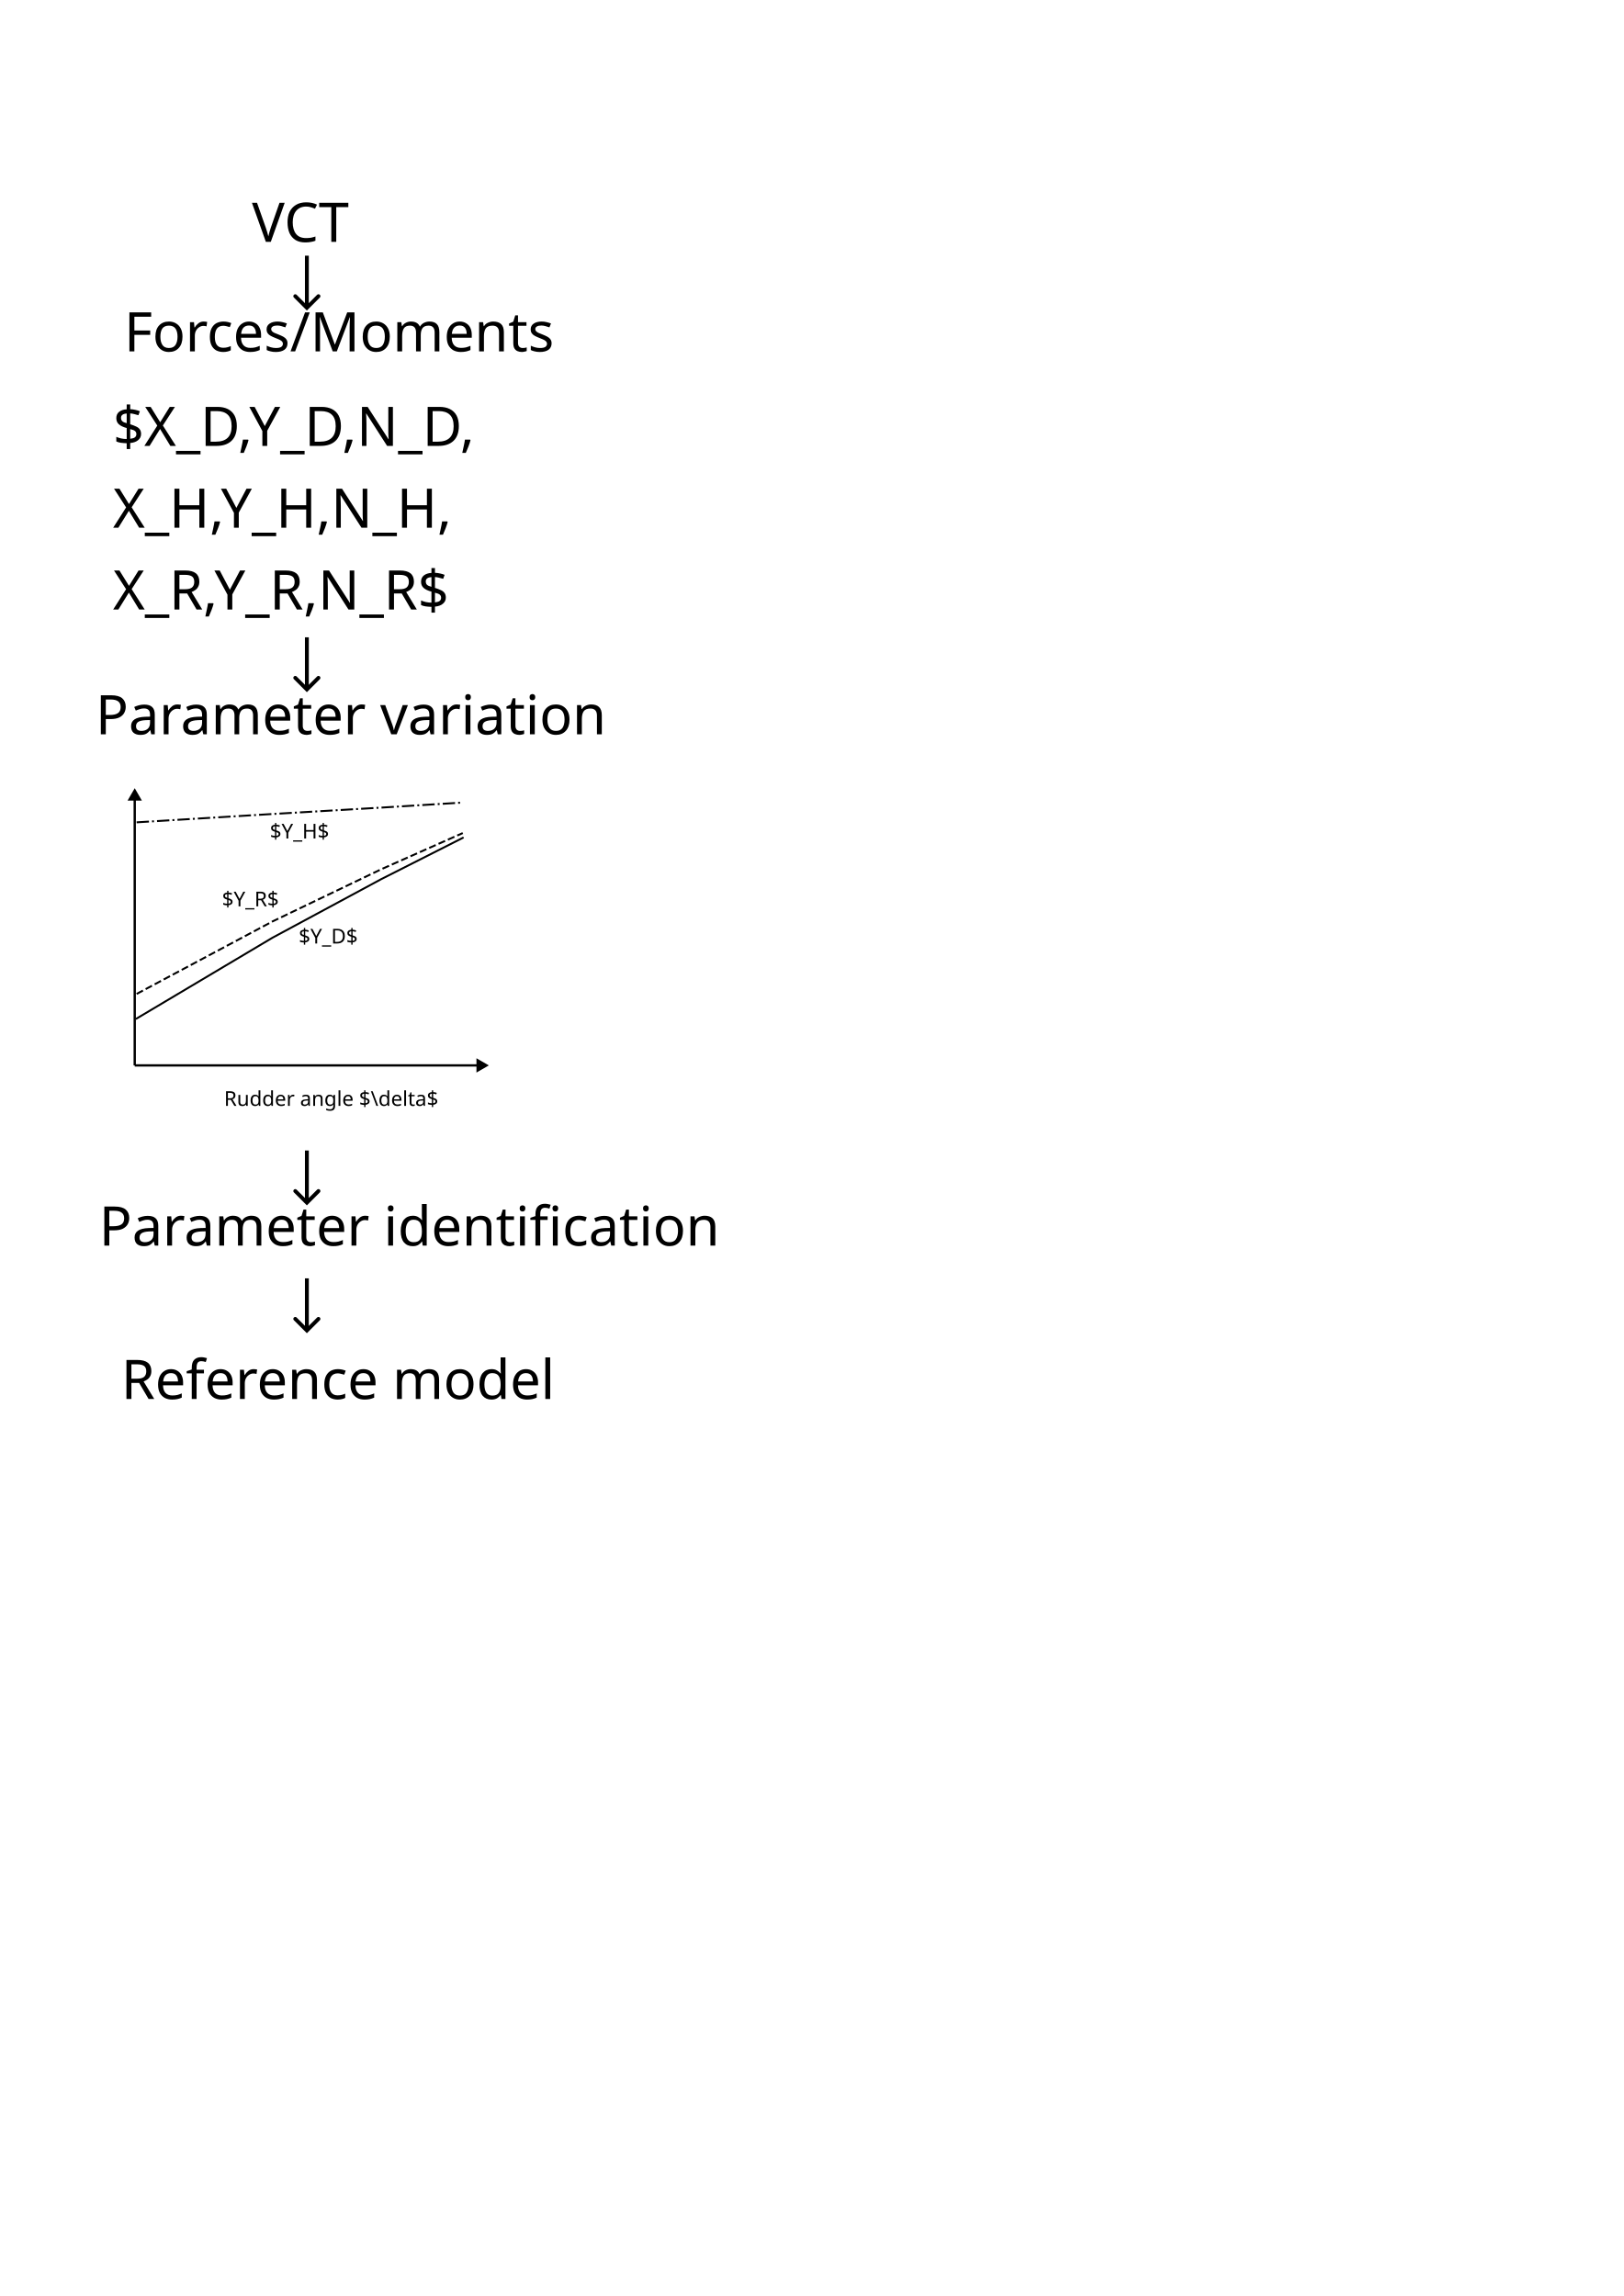
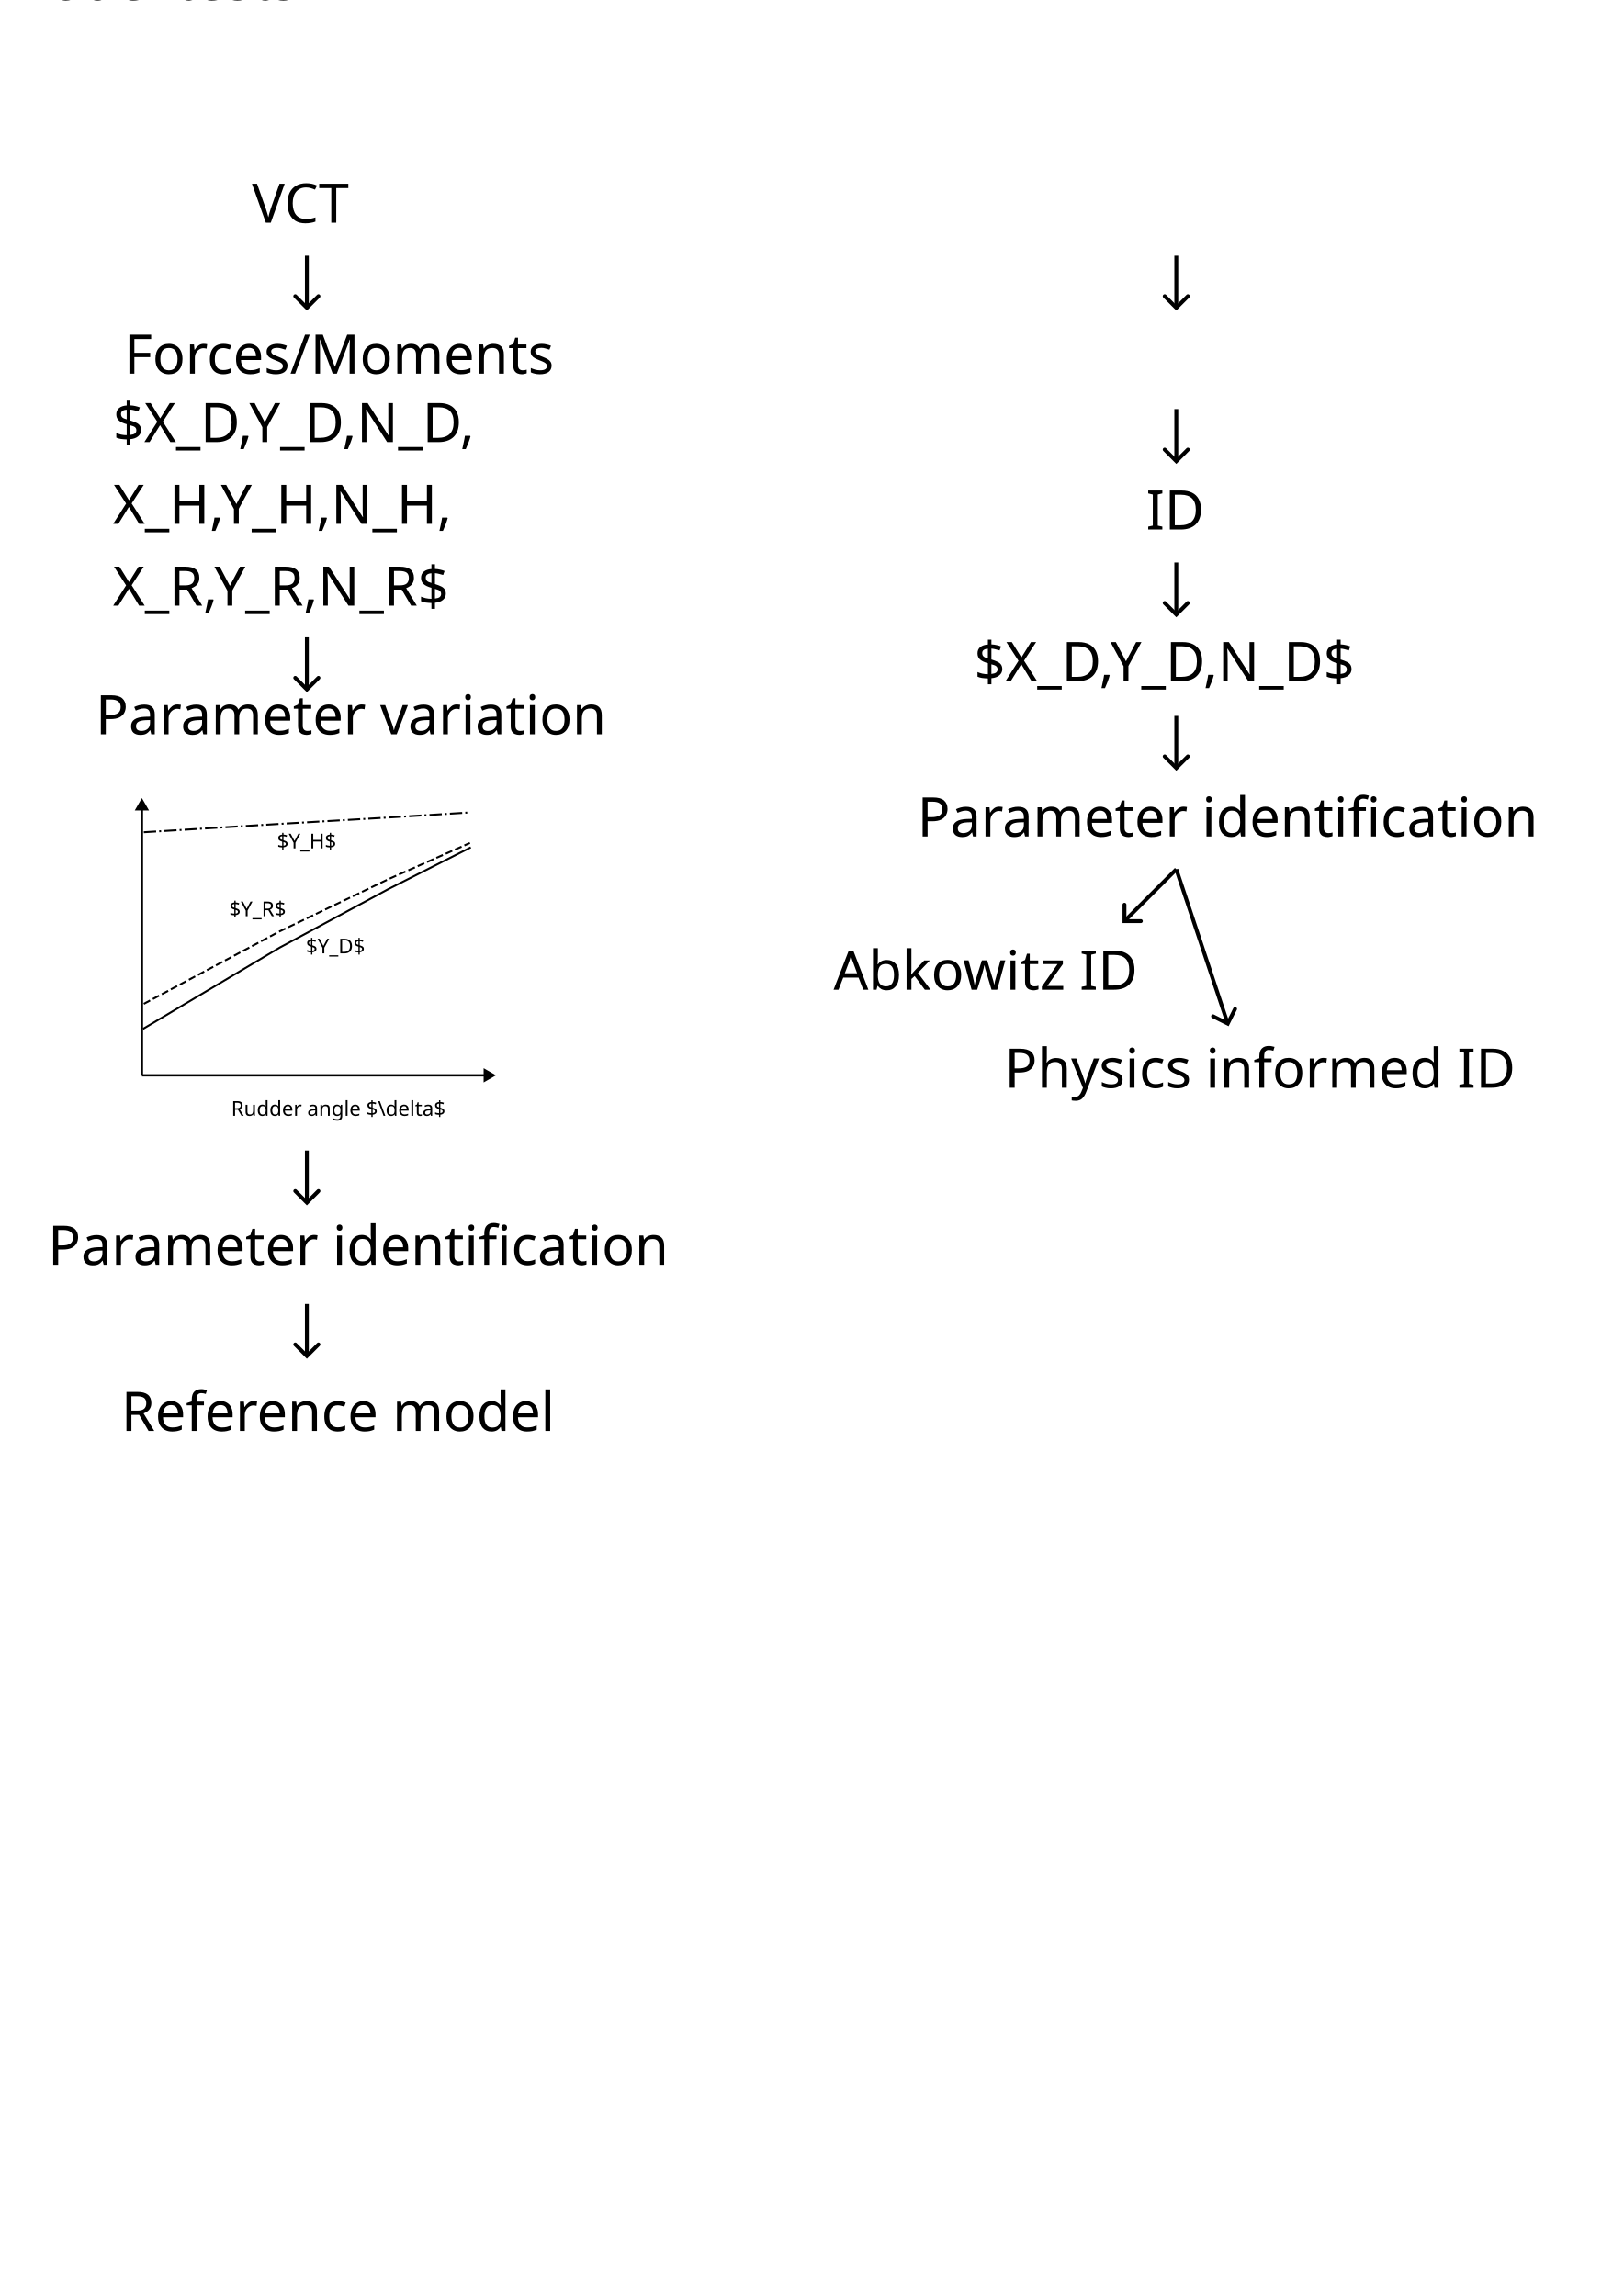
<svg xmlns="http://www.w3.org/2000/svg" width="210mm" height="297mm" viewBox="0 0 210 297" version="1.1" id="svg5">
  <defs id="defs2">
    <marker style="overflow:visible" id="TriangleStart" refX="0" refY="0" orient="auto-start-reverse" markerWidth="5.324" markerHeight="6.155" viewBox="0 0 5.324 6.155" preserveAspectRatio="xMidYMid">
      <path transform="scale(0.5)" style="fill:context-stroke;fill-rule:evenodd;stroke:context-stroke;stroke-width:1pt" d="M 5.77,0 -2.88,5 V -5 Z" id="path135" />
    </marker>
    <marker style="overflow:visible" id="Arrow3" refX="0" refY="0" orient="auto-start-reverse" markerWidth="4.207" markerHeight="7" viewBox="0 0 4.207 7" preserveAspectRatio="xMidYMid">
      <path style="fill:none;stroke:context-stroke;stroke-width:1;stroke-linecap:round" d="M 3,-3 0,0 3,3" id="arrow3" transform="rotate(180,0.125,0)" />
    </marker>
    <clipPath id="p70bd8f000d">
      <rect x="135" y="86.4" width="837" height="554.4" id="rect9099" />
    </clipPath>
    <clipPath id="clipPath9118">
      <rect x="135" y="86.4" width="837" height="554.4" id="rect9116" />
    </clipPath>
    <clipPath id="clipPath9122">
      <rect x="135" y="86.4" width="837" height="554.4" id="rect9120" />
    </clipPath>
    <path id="m40dba5786b" d="M 0,0 V 3.5" style="stroke:#000000;stroke-width:0.8" />
    <path id="md3afb6977a" d="M 0,0 H -3.5" style="stroke:#000000;stroke-width:0.8" />
    <marker style="overflow:visible" id="TriangleStart-5" refX="0" refY="0" orient="auto-start-reverse" markerWidth="5.324" markerHeight="6.155" viewBox="0 0 5.324 6.155" preserveAspectRatio="xMidYMid">
      <path transform="scale(0.5)" style="fill:context-stroke;fill-rule:evenodd;stroke:context-stroke;stroke-width:1pt" d="M 5.77,0 -2.88,5 V -5 Z" id="path135-6" />
    </marker>
    <marker style="overflow:visible" id="Arrow3-3" refX="0" refY="0" orient="auto-start-reverse" markerWidth="4.207" markerHeight="7" viewBox="0 0 4.207 7" preserveAspectRatio="xMidYMid">
      <path style="fill:none;stroke:context-stroke;stroke-width:1;stroke-linecap:round" d="M 3,-3 0,0 3,3" id="arrow3-9" transform="rotate(180,0.125,0)" />
    </marker>
    <marker style="overflow:visible" id="Arrow3-3-1" refX="0" refY="0" orient="auto-start-reverse" markerWidth="4.207" markerHeight="7" viewBox="0 0 4.207 7" preserveAspectRatio="xMidYMid">
      <path style="fill:none;stroke:context-stroke;stroke-width:1;stroke-linecap:round" d="M 3,-3 0,0 3,3" id="arrow3-9-7" transform="rotate(180,0.125,0)" />
    </marker>
    <marker style="overflow:visible" id="Arrow3-3-1-0" refX="0" refY="0" orient="auto-start-reverse" markerWidth="4.207" markerHeight="7" viewBox="0 0 4.207 7" preserveAspectRatio="xMidYMid">
      <path style="fill:none;stroke:context-stroke;stroke-width:1;stroke-linecap:round" d="M 3,-3 0,0 3,3" id="arrow3-9-7-1" transform="rotate(180,0.125,0)" />
    </marker>
+     <marker style="overflow:visible" id="Arrow3-7" refX="0" refY="0" orient="auto-start-reverse" markerWidth="4.207" markerHeight="7" viewBox="0 0 4.207 7" preserveAspectRatio="xMidYMid">
+       <path style="fill:none;stroke:context-stroke;stroke-width:1;stroke-linecap:round" d="M 3,-3 0,0 3,3" id="arrow3-98" transform="rotate(180,0.125,0)" />
+     </marker>
+     <marker style="overflow:visible" id="Arrow3-7-7" refX="0" refY="0" orient="auto-start-reverse" markerWidth="4.207" markerHeight="7" viewBox="0 0 4.207 7" preserveAspectRatio="xMidYMid">
+       <path style="fill:none;stroke:context-stroke;stroke-width:1;stroke-linecap:round" d="M 3,-3 0,0 3,3" id="arrow3-98-2" transform="rotate(180,0.125,0)" />
+     </marker>
+     <marker style="overflow:visible" id="Arrow3-7-7-7" refX="0" refY="0" orient="auto-start-reverse" markerWidth="4.207" markerHeight="7" viewBox="0 0 4.207 7" preserveAspectRatio="xMidYMid">
+       <path style="fill:none;stroke:context-stroke;stroke-width:1;stroke-linecap:round" d="M 3,-3 0,0 3,3" id="arrow3-98-2-7" transform="rotate(180,0.125,0)" />
+     </marker>
+     <marker style="overflow:visible" id="Arrow3-7-77" refX="0" refY="0" orient="auto-start-reverse" markerWidth="4.207" markerHeight="7" viewBox="0 0 4.207 7" preserveAspectRatio="xMidYMid">
+       <path style="fill:none;stroke:context-stroke;stroke-width:1;stroke-linecap:round" d="M 3,-3 0,0 3,3" id="arrow3-98-7" transform="rotate(180,0.125,0)" />
+     </marker>
+     <marker style="overflow:visible" id="Arrow3-7-77-7" refX="0" refY="0" orient="auto-start-reverse" markerWidth="4.207" markerHeight="7" viewBox="0 0 4.207 7" preserveAspectRatio="xMidYMid">
+       <path style="fill:none;stroke:context-stroke;stroke-width:1;stroke-linecap:round" d="M 3,-3 0,0 3,3" id="arrow3-98-7-4" transform="rotate(180,0.125,0)" />
+     </marker>
+     <marker style="overflow:visible" id="Arrow3-7-77-7-2" refX="0" refY="0" orient="auto-start-reverse" markerWidth="4.207" markerHeight="7" viewBox="0 0 4.207 7" preserveAspectRatio="xMidYMid">
+       <path style="fill:none;stroke:context-stroke;stroke-width:1;stroke-linecap:round" d="M 3,-3 0,0 3,3" id="arrow3-98-7-4-5" transform="rotate(180,0.125,0)" />
+     </marker>
  </defs>
  <g id="layer1">
-     <text xml:space="preserve" style="font-size:7.056px;line-height:1.5;font-family:'Baskerville Old Face';-inkscape-font-specification:'Baskerville Old Face, Normal';fill:#000000;fill-opacity:1;stroke:none;stroke-width:0.1;stroke-linejoin:round;paint-order:markers fill stroke" x="32.587" y="31.281" id="text295">
-       <tspan id="tspan293" style="fill:#000000;fill-opacity:1;stroke:none;stroke-width:0.1" x="32.587" y="31.281">VCT</tspan>
-     </text>
-     <text xml:space="preserve" style="font-size:7.056px;line-height:1.5;font-family:'Baskerville Old Face';-inkscape-font-specification:'Baskerville Old Face, Normal';fill:#000000;fill-opacity:1;stroke:none;stroke-width:0.1;stroke-linejoin:round;paint-order:markers fill stroke" x="14.605" y="57.678" id="text295-9">
-       <tspan id="tspan293-1" style="fill:#000000;fill-opacity:1;stroke:none;stroke-width:0.1" x="14.605" y="57.678">$X_D,Y_D,N_D,</tspan>
-       <tspan style="fill:#000000;fill-opacity:1;stroke:none;stroke-width:0.1" x="14.605" y="68.261" id="tspan5457">X_H,Y_H,N_H,</tspan>
-       <tspan style="fill:#000000;fill-opacity:1;stroke:none;stroke-width:0.1" x="14.605" y="78.844" id="tspan5461">X_R,Y_R,N_R$</tspan>
-     </text>
-     <text xml:space="preserve" style="font-size:7.056px;line-height:1.5;font-family:'Baskerville Old Face';-inkscape-font-specification:'Baskerville Old Face, Normal';fill:#000000;fill-opacity:1;stroke:none;stroke-width:0.1;stroke-linejoin:round;paint-order:markers fill stroke" x="16.049" y="45.455" id="text295-6">
-       <tspan id="tspan293-14" style="fill:#000000;fill-opacity:1;stroke:none;stroke-width:0.1" x="16.049" y="45.455">Forces/Moments</tspan>
-     </text>
-     <path style="display:inline;fill:#000000;fill-opacity:1;stroke:#000000;stroke-width:0.5;stroke-linejoin:round;stroke-dasharray:none;stroke-opacity:1;marker-end:url(#Arrow3);paint-order:markers fill stroke" d="M 39.688,33.073 V 39.688" id="path6298" />
-     <g id="figure_1" style="display:inline;stroke-linecap:butt;stroke-linejoin:round" transform="matrix(0.07317055,0,0,0.07317055,10.91385,93.58967)">
-       <path style="fill:#000000;fill-opacity:1;stroke:#000000;stroke-width:4.108;stroke-linejoin:round;stroke-dasharray:none;stroke-opacity:1;marker-end:url(#TriangleStart);paint-order:markers fill stroke" d="M 88.981,604.431 V 128.959" id="path10010" />
-       <path style="fill:#000000;fill-opacity:1;stroke:#000000;stroke-width:4.108;stroke-linejoin:round;stroke-dasharray:none;stroke-opacity:1;marker-end:url(#TriangleStart-5);paint-order:markers fill stroke" d="M 88.981,604.431 H 700.302" id="path10010-5" />
-       <text xml:space="preserve" style="font-style:normal;font-variant:normal;font-weight:normal;font-stretch:normal;font-size:36.226px;line-height:1.5;font-family:'Baskerville Old Face';-inkscape-font-specification:'Baskerville Old Face, Normal';font-variant-ligatures:normal;font-variant-caps:normal;font-variant-numeric:normal;font-variant-east-asian:normal;fill:#000000;fill-opacity:1;stroke:none;stroke-width:1.027;stroke-linejoin:round;paint-order:markers fill stroke" x="246.9" y="675.975" id="text295-7">
-         <tspan id="tspan293-6" style="font-style:normal;font-variant:normal;font-weight:normal;font-stretch:normal;font-size:36.226px;font-family:'Baskerville Old Face';-inkscape-font-specification:'Baskerville Old Face, Normal';font-variant-ligatures:normal;font-variant-caps:normal;font-variant-numeric:normal;font-variant-east-asian:normal;fill:#000000;fill-opacity:1;stroke:none;stroke-width:1.027" x="246.9" y="675.975">Rudder angle $\delta$</tspan>
+     <g id="g12992">
+       <text xml:space="preserve" style="font-size:7.056px;line-height:1.5;font-family:'Baskerville Old Face';-inkscape-font-specification:'Baskerville Old Face, Normal';fill:#000000;fill-opacity:1;stroke:none;stroke-width:0.1;stroke-linejoin:round;paint-order:markers fill stroke" x="32.587" y="28.811" id="text295">
+         <tspan id="tspan293" style="fill:#000000;fill-opacity:1;stroke:none;stroke-width:0.1" x="32.587" y="28.811">VCT</tspan>
      </text>
-       <g id="axes_1" style="display:inline;stroke-linecap:butt;stroke-linejoin:round" transform="matrix(0.7575567,0,0,0.7575567,-38.73983,55.18059)">
-         <g id="line2d_15" style="stroke-linecap:butt;stroke-linejoin:round">
-           <path d="M 173.045,615.6 490.091,426.999 743.727,290.367 933.955,194.079" clip-path="url(#p70bd8f000d)" style="display:inline;fill:none;stroke:#000000;stroke-width:4.5;stroke-linecap:square;stroke-linejoin:round;stroke-dasharray:none" id="path9076" />
+       <text xml:space="preserve" style="font-size:7.056px;line-height:1.5;font-family:'Baskerville Old Face';-inkscape-font-specification:'Baskerville Old Face, Normal';fill:#000000;fill-opacity:1;stroke:none;stroke-width:0.1;stroke-linejoin:round;paint-order:markers fill stroke" x="14.605" y="57.182" id="text295-9">
+         <tspan id="tspan293-1" style="fill:#000000;fill-opacity:1;stroke:none;stroke-width:0.1" x="14.605" y="57.182">$X_D,Y_D,N_D,</tspan>
+         <tspan style="fill:#000000;fill-opacity:1;stroke:none;stroke-width:0.1" x="14.605" y="67.765" id="tspan5457">X_H,Y_H,N_H,</tspan>
+         <tspan style="fill:#000000;fill-opacity:1;stroke:none;stroke-width:0.1" x="14.605" y="78.348" id="tspan5461">X_R,Y_R,N_R$</tspan>
+       </text>
+       <text xml:space="preserve" style="font-size:7.056px;line-height:1.5;font-family:'Baskerville Old Face';-inkscape-font-specification:'Baskerville Old Face, Normal';fill:#000000;fill-opacity:1;stroke:none;stroke-width:0.1;stroke-linejoin:round;paint-order:markers fill stroke" x="16.049" y="48.336" id="text295-6">
+         <tspan id="tspan293-14" style="fill:#000000;fill-opacity:1;stroke:none;stroke-width:0.1" x="16.049" y="48.336">Forces/Moments</tspan>
+       </text>
+       <path style="display:inline;fill:#000000;fill-opacity:1;stroke:#000000;stroke-width:0.5;stroke-linejoin:round;stroke-dasharray:none;stroke-opacity:1;marker-end:url(#Arrow3);paint-order:markers fill stroke" d="M 39.688,33.073 V 39.688" id="path6298" />
+       <g id="figure_1" style="display:inline;stroke-linecap:butt;stroke-linejoin:round" transform="matrix(0.07317055,0,0,0.07317055,11.84114,94.87025)">
+         <path style="fill:#000000;fill-opacity:1;stroke:#000000;stroke-width:4.108;stroke-linejoin:round;stroke-dasharray:none;stroke-opacity:1;marker-end:url(#TriangleStart);paint-order:markers fill stroke" d="M 88.981,604.431 V 128.959" id="path10010" />
+         <path style="fill:#000000;fill-opacity:1;stroke:#000000;stroke-width:4.108;stroke-linejoin:round;stroke-dasharray:none;stroke-opacity:1;marker-end:url(#TriangleStart-5);paint-order:markers fill stroke" d="M 88.981,604.431 H 700.302" id="path10010-5" />
+         <text xml:space="preserve" style="font-style:normal;font-variant:normal;font-weight:normal;font-stretch:normal;font-size:36.226px;line-height:1.5;font-family:'Baskerville Old Face';-inkscape-font-specification:'Baskerville Old Face, Normal';font-variant-ligatures:normal;font-variant-caps:normal;font-variant-numeric:normal;font-variant-east-asian:normal;fill:#000000;fill-opacity:1;stroke:none;stroke-width:1.027;stroke-linejoin:round;paint-order:markers fill stroke" x="246.9" y="675.975" id="text295-7">
+           <tspan id="tspan293-6" style="font-style:normal;font-variant:normal;font-weight:normal;font-stretch:normal;font-size:36.226px;font-family:'Baskerville Old Face';-inkscape-font-specification:'Baskerville Old Face, Normal';font-variant-ligatures:normal;font-variant-caps:normal;font-variant-numeric:normal;font-variant-east-asian:normal;fill:#000000;fill-opacity:1;stroke:none;stroke-width:1.027" x="246.9" y="675.975">Rudder angle $\delta$</tspan>
+         </text>
+         <g id="axes_1" style="display:inline;stroke-linecap:butt;stroke-linejoin:round" transform="matrix(0.7575567,0,0,0.7575567,-38.73983,55.18059)">
+           <g id="line2d_15" style="stroke-linecap:butt;stroke-linejoin:round">
+             <path d="M 173.045,615.6 490.091,426.999 743.727,290.367 933.955,194.079" clip-path="url(#p70bd8f000d)" style="display:inline;fill:none;stroke:#000000;stroke-width:4.5;stroke-linecap:square;stroke-linejoin:round;stroke-dasharray:none" id="path9076" />
+           </g>
+           <g id="line2d_16" style="display:inline;stroke-linecap:butt;stroke-linejoin:round">
+             <path d="M 173.045,558.197 490.091,389.044 743.727,267.3 933.955,182.841" clip-path="url(#p70bd8f000d)" style="fill:none;stroke:#000000;stroke-width:4.5;stroke-linecap:butt;stroke-linejoin:round;stroke-dasharray:16.65, 7.2;stroke-dashoffset:0" id="path9079" />
+           </g>
+           <g id="line2d_17" style="display:inline;stroke-linecap:butt;stroke-linejoin:round">
+             <path d="M 173.045,157.766 490.091,138.317 743.727,123.429 933.955,111.6" clip-path="url(#p70bd8f000d)" style="fill:none;stroke:#000000;stroke-width:4.5;stroke-linecap:butt;stroke-linejoin:round;stroke-dasharray:28.8, 7.2, 4.5, 7.2;stroke-dashoffset:0" id="path9082" />
+           </g>
        </g>
-         <g id="line2d_16" style="display:inline;stroke-linecap:butt;stroke-linejoin:round">
-           <path d="M 173.045,558.197 490.091,389.044 743.727,267.3 933.955,182.841" clip-path="url(#p70bd8f000d)" style="fill:none;stroke:#000000;stroke-width:4.5;stroke-linecap:butt;stroke-linejoin:round;stroke-dasharray:16.65, 7.2;stroke-dashoffset:0" id="path9079" />
-         </g>
-         <g id="line2d_17" style="display:inline;stroke-linecap:butt;stroke-linejoin:round">
-           <path d="M 173.045,157.766 490.091,138.317 743.727,123.429 933.955,111.6" clip-path="url(#p70bd8f000d)" style="fill:none;stroke:#000000;stroke-width:4.5;stroke-linecap:butt;stroke-linejoin:round;stroke-dasharray:28.8, 7.2, 4.5, 7.2;stroke-dashoffset:0" id="path9082" />
-         </g>
+         <text xml:space="preserve" style="font-style:normal;font-variant:normal;font-weight:normal;font-stretch:normal;font-size:36.227px;line-height:1.5;font-family:'Baskerville Old Face';-inkscape-font-specification:'Baskerville Old Face, Normal';font-variant-ligatures:normal;font-variant-caps:normal;font-variant-numeric:normal;font-variant-east-asian:normal;display:inline;fill:#000000;fill-opacity:1;stroke:none;stroke-width:1.027;stroke-linecap:butt;stroke-linejoin:round;paint-order:markers fill stroke" x="327.774" y="203.244" id="text295-7-1">
+           <tspan style="font-style:normal;font-variant:normal;font-weight:normal;font-stretch:normal;font-size:36.227px;font-family:'Baskerville Old Face';-inkscape-font-specification:'Baskerville Old Face, Normal';font-variant-ligatures:normal;font-variant-caps:normal;font-variant-numeric:normal;font-variant-east-asian:normal;fill:#000000;fill-opacity:1;stroke:none;stroke-width:1.027" x="327.774" y="203.244" id="tspan10626">$Y_H$</tspan>
+         </text>
+         <text xml:space="preserve" style="font-style:normal;font-variant:normal;font-weight:normal;font-stretch:normal;font-size:36.227px;line-height:1.5;font-family:'Baskerville Old Face';-inkscape-font-specification:'Baskerville Old Face, Normal';font-variant-ligatures:normal;font-variant-caps:normal;font-variant-numeric:normal;font-variant-east-asian:normal;display:inline;fill:#000000;fill-opacity:1;stroke:none;stroke-width:1.027;stroke-linecap:butt;stroke-linejoin:round;paint-order:markers fill stroke" x="243.194" y="323.195" id="text295-7-1-0">
+           <tspan style="font-style:normal;font-variant:normal;font-weight:normal;font-stretch:normal;font-size:36.227px;font-family:'Baskerville Old Face';-inkscape-font-specification:'Baskerville Old Face, Normal';font-variant-ligatures:normal;font-variant-caps:normal;font-variant-numeric:normal;font-variant-east-asian:normal;fill:#000000;fill-opacity:1;stroke:none;stroke-width:1.027" x="243.194" y="323.195" id="tspan10626-9">$Y_R$</tspan>
+         </text>
+         <text xml:space="preserve" style="font-style:normal;font-variant:normal;font-weight:normal;font-stretch:normal;font-size:36.227px;line-height:1.5;font-family:'Baskerville Old Face';-inkscape-font-specification:'Baskerville Old Face, Normal';font-variant-ligatures:normal;font-variant-caps:normal;font-variant-numeric:normal;font-variant-east-asian:normal;display:inline;fill:#000000;fill-opacity:1;stroke:none;stroke-width:1.027;stroke-linecap:butt;stroke-linejoin:round;paint-order:markers fill stroke" x="378.811" y="388.885" id="text295-7-1-9">
+           <tspan style="font-style:normal;font-variant:normal;font-weight:normal;font-stretch:normal;font-size:36.227px;font-family:'Baskerville Old Face';-inkscape-font-specification:'Baskerville Old Face, Normal';font-variant-ligatures:normal;font-variant-caps:normal;font-variant-numeric:normal;font-variant-east-asian:normal;fill:#000000;fill-opacity:1;stroke:none;stroke-width:1.027" x="378.811" y="388.885" id="tspan10626-98">$Y_D$</tspan>
+         </text>
      </g>
-       <text xml:space="preserve" style="font-style:normal;font-variant:normal;font-weight:normal;font-stretch:normal;font-size:36.227px;line-height:1.5;font-family:'Baskerville Old Face';-inkscape-font-specification:'Baskerville Old Face, Normal';font-variant-ligatures:normal;font-variant-caps:normal;font-variant-numeric:normal;font-variant-east-asian:normal;display:inline;fill:#000000;fill-opacity:1;stroke:none;stroke-width:1.027;stroke-linecap:butt;stroke-linejoin:round;paint-order:markers fill stroke" x="327.774" y="203.244" id="text295-7-1">
-         <tspan style="font-style:normal;font-variant:normal;font-weight:normal;font-stretch:normal;font-size:36.227px;font-family:'Baskerville Old Face';-inkscape-font-specification:'Baskerville Old Face, Normal';font-variant-ligatures:normal;font-variant-caps:normal;font-variant-numeric:normal;font-variant-east-asian:normal;fill:#000000;fill-opacity:1;stroke:none;stroke-width:1.027" x="327.774" y="203.244" id="tspan10626">$Y_H$</tspan>
+       <text xml:space="preserve" style="font-size:7.056px;line-height:1.5;font-family:'Baskerville Old Face';-inkscape-font-specification:'Baskerville Old Face, Normal';fill:#000000;fill-opacity:1;stroke:none;stroke-width:0.1;stroke-linejoin:round;paint-order:markers fill stroke" x="12.354" y="94.985" id="text295-0">
+         <tspan id="tspan293-4" style="fill:#000000;fill-opacity:1;stroke:none;stroke-width:0.1" x="12.354" y="94.985">Parameter variation</tspan>
      </text>
-       <text xml:space="preserve" style="font-style:normal;font-variant:normal;font-weight:normal;font-stretch:normal;font-size:36.227px;line-height:1.5;font-family:'Baskerville Old Face';-inkscape-font-specification:'Baskerville Old Face, Normal';font-variant-ligatures:normal;font-variant-caps:normal;font-variant-numeric:normal;font-variant-east-asian:normal;display:inline;fill:#000000;fill-opacity:1;stroke:none;stroke-width:1.027;stroke-linecap:butt;stroke-linejoin:round;paint-order:markers fill stroke" x="243.194" y="323.195" id="text295-7-1-0">
-         <tspan style="font-style:normal;font-variant:normal;font-weight:normal;font-stretch:normal;font-size:36.227px;font-family:'Baskerville Old Face';-inkscape-font-specification:'Baskerville Old Face, Normal';font-variant-ligatures:normal;font-variant-caps:normal;font-variant-numeric:normal;font-variant-east-asian:normal;fill:#000000;fill-opacity:1;stroke:none;stroke-width:1.027" x="243.194" y="323.195" id="tspan10626-9">$Y_R$</tspan>
+       <path style="display:inline;fill:#000000;fill-opacity:1;stroke:#000000;stroke-width:0.5;stroke-linejoin:round;stroke-dasharray:none;stroke-opacity:1;marker-end:url(#Arrow3-3);paint-order:markers fill stroke" d="m 39.688,82.443 v 6.615" id="path6298-0" />
+       <text xml:space="preserve" style="font-size:7.056px;line-height:1.5;font-family:'Baskerville Old Face';-inkscape-font-specification:'Baskerville Old Face, Normal';fill:#000000;fill-opacity:1;stroke:none;stroke-width:0.1;stroke-linejoin:round;paint-order:markers fill stroke" x="6.194" y="163.601" id="text295-0-7">
+         <tspan style="fill:#000000;fill-opacity:1;stroke:none;stroke-width:0.1" x="6.194" y="163.601" id="tspan13788">Parameter identification</tspan>
      </text>
-       <text xml:space="preserve" style="font-style:normal;font-variant:normal;font-weight:normal;font-stretch:normal;font-size:36.227px;line-height:1.5;font-family:'Baskerville Old Face';-inkscape-font-specification:'Baskerville Old Face, Normal';font-variant-ligatures:normal;font-variant-caps:normal;font-variant-numeric:normal;font-variant-east-asian:normal;display:inline;fill:#000000;fill-opacity:1;stroke:none;stroke-width:1.027;stroke-linecap:butt;stroke-linejoin:round;paint-order:markers fill stroke" x="378.811" y="388.885" id="text295-7-1-9">
-         <tspan style="font-style:normal;font-variant:normal;font-weight:normal;font-stretch:normal;font-size:36.227px;font-family:'Baskerville Old Face';-inkscape-font-specification:'Baskerville Old Face, Normal';font-variant-ligatures:normal;font-variant-caps:normal;font-variant-numeric:normal;font-variant-east-asian:normal;fill:#000000;fill-opacity:1;stroke:none;stroke-width:1.027" x="378.811" y="388.885" id="tspan10626-98">$Y_D$</tspan>
+       <path style="display:inline;fill:#000000;fill-opacity:1;stroke:#000000;stroke-width:0.5;stroke-linejoin:round;stroke-dasharray:none;stroke-opacity:1;marker-end:url(#Arrow3-3-1);paint-order:markers fill stroke" d="m 39.688,148.828 v 6.615" id="path6298-0-8" />
+       <text xml:space="preserve" style="font-size:7.056px;line-height:1.5;font-family:'Baskerville Old Face';-inkscape-font-specification:'Baskerville Old Face, Normal';fill:#000000;fill-opacity:1;stroke:none;stroke-width:0.1;stroke-linejoin:round;paint-order:markers fill stroke" x="15.668" y="185.098" id="text295-0-7-5">
+         <tspan id="tspan293-4-1-1" style="fill:#000000;fill-opacity:1;stroke:none;stroke-width:0.1" x="15.668" y="185.098">Reference model</tspan>
      </text>
+       <path style="display:inline;fill:#000000;fill-opacity:1;stroke:#000000;stroke-width:0.5;stroke-linejoin:round;stroke-dasharray:none;stroke-opacity:1;marker-end:url(#Arrow3-3-1-0);paint-order:markers fill stroke" d="m 39.688,168.672 v 6.615" id="path6298-0-8-1" />
    </g>
-     <text xml:space="preserve" style="font-size:7.056px;line-height:1.5;font-family:'Baskerville Old Face';-inkscape-font-specification:'Baskerville Old Face, Normal';fill:#000000;fill-opacity:1;stroke:none;stroke-width:0.1;stroke-linejoin:round;paint-order:markers fill stroke" x="12.354" y="94.985" id="text295-0">
-       <tspan id="tspan293-4" style="fill:#000000;fill-opacity:1;stroke:none;stroke-width:0.1" x="12.354" y="94.985">Parameter variation</tspan>
-     </text>
-     <path style="display:inline;fill:#000000;fill-opacity:1;stroke:#000000;stroke-width:0.5;stroke-linejoin:round;stroke-dasharray:none;stroke-opacity:1;marker-end:url(#Arrow3-3);paint-order:markers fill stroke" d="m 39.688,82.443 v 6.615" id="path6298-0" />
-     <text xml:space="preserve" style="font-size:7.056px;line-height:1.5;font-family:'Baskerville Old Face';-inkscape-font-specification:'Baskerville Old Face, Normal';fill:#000000;fill-opacity:1;stroke:none;stroke-width:0.1;stroke-linejoin:round;paint-order:markers fill stroke" x="12.809" y="161.12" id="text295-0-7">
-       <tspan id="tspan293-4-1" style="fill:#000000;fill-opacity:1;stroke:none;stroke-width:0.1" x="12.809" y="161.12">Parameter identification</tspan>
-     </text>
-     <path style="display:inline;fill:#000000;fill-opacity:1;stroke:#000000;stroke-width:0.5;stroke-linejoin:round;stroke-dasharray:none;stroke-opacity:1;marker-end:url(#Arrow3-3-1);paint-order:markers fill stroke" d="m 39.688,148.828 v 6.615" id="path6298-0-8" />
-     <text xml:space="preserve" style="font-size:7.056px;line-height:1.5;font-family:'Baskerville Old Face';-inkscape-font-specification:'Baskerville Old Face, Normal';fill:#000000;fill-opacity:1;stroke:none;stroke-width:0.1;stroke-linejoin:round;paint-order:markers fill stroke" x="15.668" y="180.964" id="text295-0-7-5">
-       <tspan id="tspan293-4-1-1" style="fill:#000000;fill-opacity:1;stroke:none;stroke-width:0.1" x="15.668" y="180.964">Reference model</tspan>
-     </text>
-     <path style="display:inline;fill:#000000;fill-opacity:1;stroke:#000000;stroke-width:0.5;stroke-linejoin:round;stroke-dasharray:none;stroke-opacity:1;marker-end:url(#Arrow3-3-1-0);paint-order:markers fill stroke" d="m 39.688,165.365 v 6.615" id="path6298-0-8-1" />
+     <g id="g13057">
+       <text xml:space="preserve" style="font-size:7.056px;line-height:1.5;font-family:'Baskerville Old Face';-inkscape-font-specification:'Baskerville Old Face, Normal';display:inline;fill:#000000;fill-opacity:1;stroke:none;stroke-width:0.1;stroke-linejoin:round;paint-order:markers fill stroke" x="136.131" y="28.823" id="text295-8">
+         <tspan id="tspan293-12" style="fill:#000000;fill-opacity:1;stroke:none;stroke-width:0.1" x="0" y="0">Model tests</tspan>
+       </text>
+       <text xml:space="preserve" style="font-size:7.056px;line-height:1.5;font-family:'Baskerville Old Face';-inkscape-font-specification:'Baskerville Old Face, Normal';display:inline;fill:#000000;fill-opacity:1;stroke:none;stroke-width:0.1;stroke-linejoin:round;paint-order:markers fill stroke" x="145.421" y="48.653" id="text295-8-1">
+         <tspan id="tspan293-12-9" style="fill:#000000;fill-opacity:1;stroke:none;stroke-width:0.1" x="0" y="0">EKF</tspan>
+       </text>
+       <path style="display:inline;fill:#000000;fill-opacity:1;stroke:#000000;stroke-width:0.5;stroke-linejoin:round;stroke-dasharray:none;stroke-opacity:1;marker-end:url(#Arrow3-7);paint-order:markers fill stroke" d="m 152.135,33.073 v 6.615" id="path6298-9" />
+       <text xml:space="preserve" style="font-size:7.056px;line-height:1.5;font-family:'Baskerville Old Face';-inkscape-font-specification:'Baskerville Old Face, Normal';display:inline;fill:#000000;fill-opacity:1;stroke:none;stroke-width:0.1;stroke-linejoin:round;paint-order:markers fill stroke" x="148.222" y="68.497" id="text13214">
+         <tspan id="tspan13212" style="fill:#000000;fill-opacity:1;stroke:none;stroke-width:0.1" x="148.222" y="68.497">ID</tspan>
+       </text>
+       <path style="display:inline;fill:#000000;fill-opacity:1;stroke:#000000;stroke-width:0.5;stroke-linejoin:round;stroke-dasharray:none;stroke-opacity:1;marker-end:url(#Arrow3-7-7);paint-order:markers fill stroke" d="m 152.135,52.917 v 6.615" id="path6298-9-4" />
+       <text xml:space="preserve" style="font-size:7.056px;line-height:1.5;font-family:'Baskerville Old Face';-inkscape-font-specification:'Baskerville Old Face, Normal';fill:#000000;fill-opacity:1;stroke:none;stroke-width:0.1;stroke-linejoin:round;paint-order:markers fill stroke" x="125.989" y="88.105" id="text13532">
+         <tspan style="fill:#000000;fill-opacity:1;stroke:none;stroke-width:0.1" x="125.989" y="88.105" id="tspan13530">$X_D,Y_D,N_D$</tspan>
+       </text>
+       <path style="display:inline;fill:#000000;fill-opacity:1;stroke:#000000;stroke-width:0.5;stroke-linejoin:round;stroke-dasharray:none;stroke-opacity:1;marker-end:url(#Arrow3-7-7-7);paint-order:markers fill stroke" d="m 152.135,72.76 v 6.615" id="path6298-9-4-3" />
+       <text xml:space="preserve" style="font-size:7.056px;line-height:1.5;font-family:'Baskerville Old Face';-inkscape-font-specification:'Baskerville Old Face, Normal';fill:#000000;fill-opacity:1;stroke:none;stroke-width:0.1;stroke-linejoin:round;paint-order:markers fill stroke" x="118.642" y="108.204" id="text13782">
+         <tspan style="fill:#000000;fill-opacity:1;stroke:none;stroke-width:0.1" x="118.642" y="108.204" id="tspan13879">Parameter identification</tspan>
+       </text>
+       <path style="display:inline;fill:#000000;fill-opacity:1;stroke:#000000;stroke-width:0.5;stroke-linejoin:round;stroke-dasharray:none;stroke-opacity:1;marker-end:url(#Arrow3-7-77);paint-order:markers fill stroke" d="m 152.135,92.604 v 6.615" id="path6298-9-9" />
+       <text xml:space="preserve" style="font-size:7.056px;line-height:1.5;font-family:'Baskerville Old Face';-inkscape-font-specification:'Baskerville Old Face, Normal';fill:#000000;fill-opacity:1;stroke:none;stroke-width:0.1;stroke-linejoin:round;paint-order:markers fill stroke" x="107.809" y="128.023" id="text13782-4">
+         <tspan style="fill:#000000;fill-opacity:1;stroke:none;stroke-width:0.1" x="107.809" y="128.023" id="tspan13879-5">Abkowitz ID</tspan>
+       </text>
+       <text xml:space="preserve" style="font-size:7.056px;line-height:1.5;font-family:'Baskerville Old Face';-inkscape-font-specification:'Baskerville Old Face, Normal';fill:#000000;fill-opacity:1;stroke:none;stroke-width:0.1;stroke-linejoin:round;paint-order:markers fill stroke" x="129.904" y="140.703" id="text13782-4-9">
+         <tspan style="fill:#000000;fill-opacity:1;stroke:none;stroke-width:0.1" x="129.904" y="140.703" id="tspan13879-5-3">Physics informed ID</tspan>
+       </text>
+       <path style="display:inline;fill:#000000;fill-opacity:1;stroke:#000000;stroke-width:0.5;stroke-linejoin:round;stroke-dasharray:none;stroke-opacity:1;marker-end:url(#Arrow3-7-77-7);paint-order:markers fill stroke" d="m 152.135,112.448 -6.615,6.615" id="path6298-9-9-2" />
+       <path style="display:inline;fill:#000000;fill-opacity:1;stroke:#000000;stroke-width:0.5;stroke-linejoin:round;stroke-dasharray:none;stroke-opacity:1;marker-end:url(#Arrow3-7-77-7-2);paint-order:markers fill stroke" d="M 152.135,112.448 158.75,132.292" id="path6298-9-9-2-9" />
+     </g>
  </g>
</svg>
